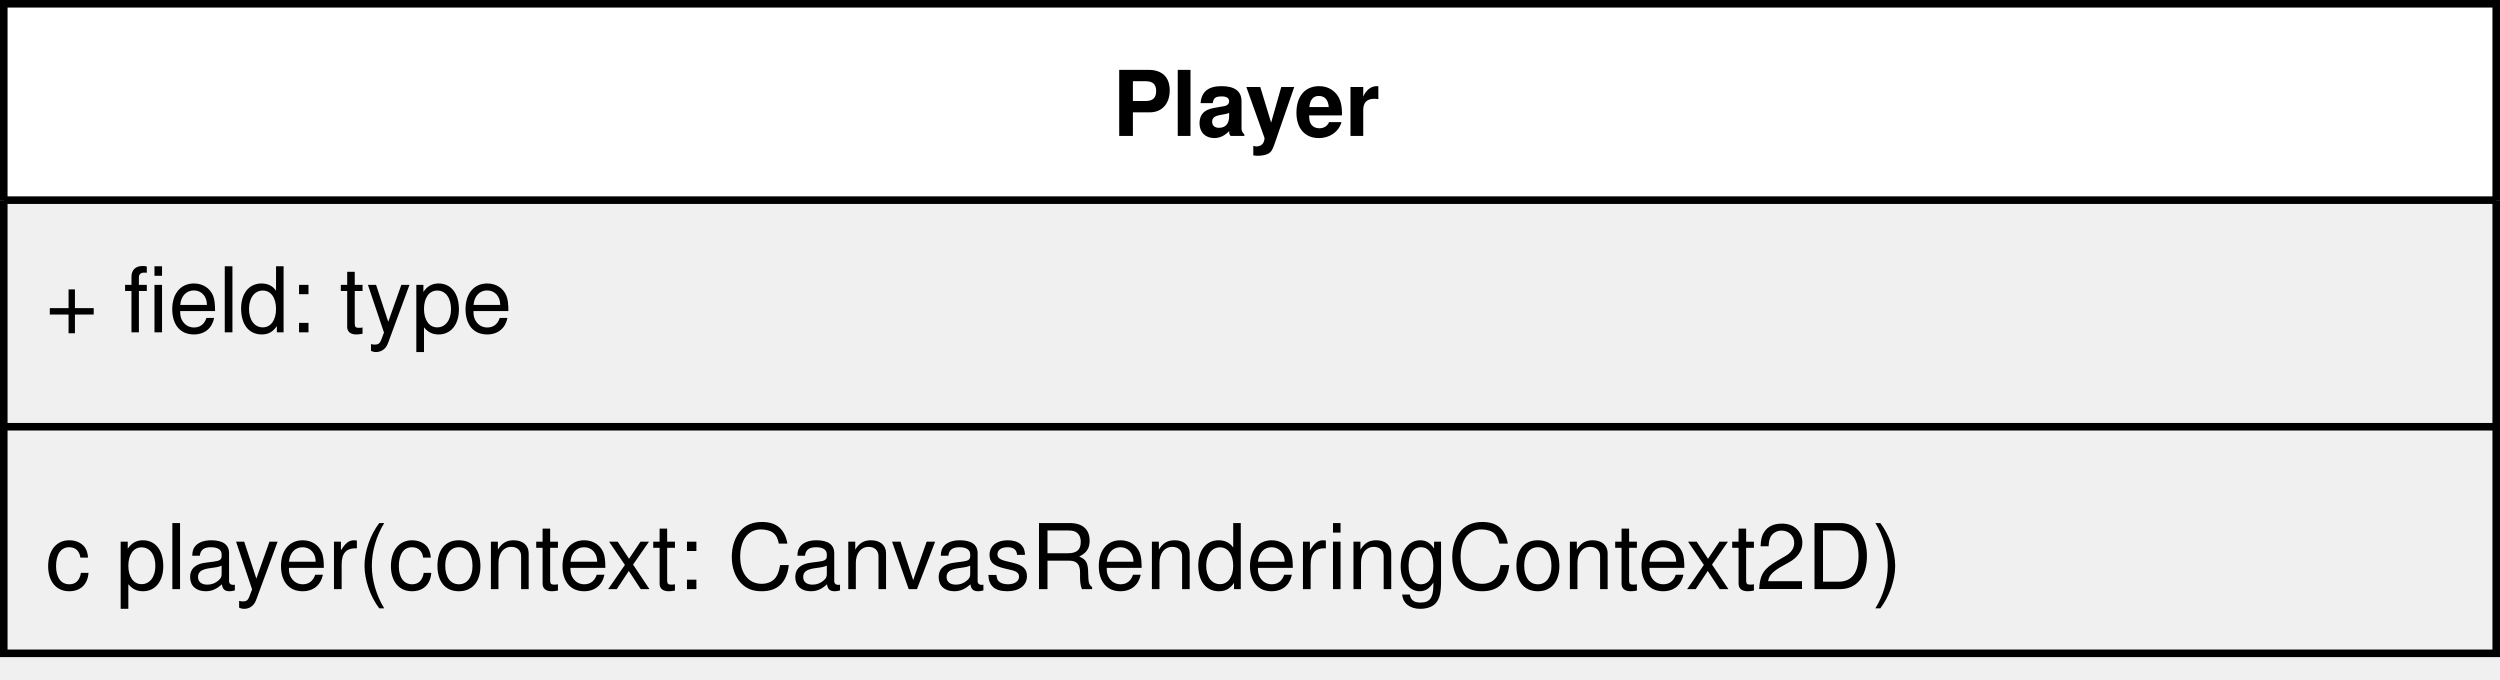
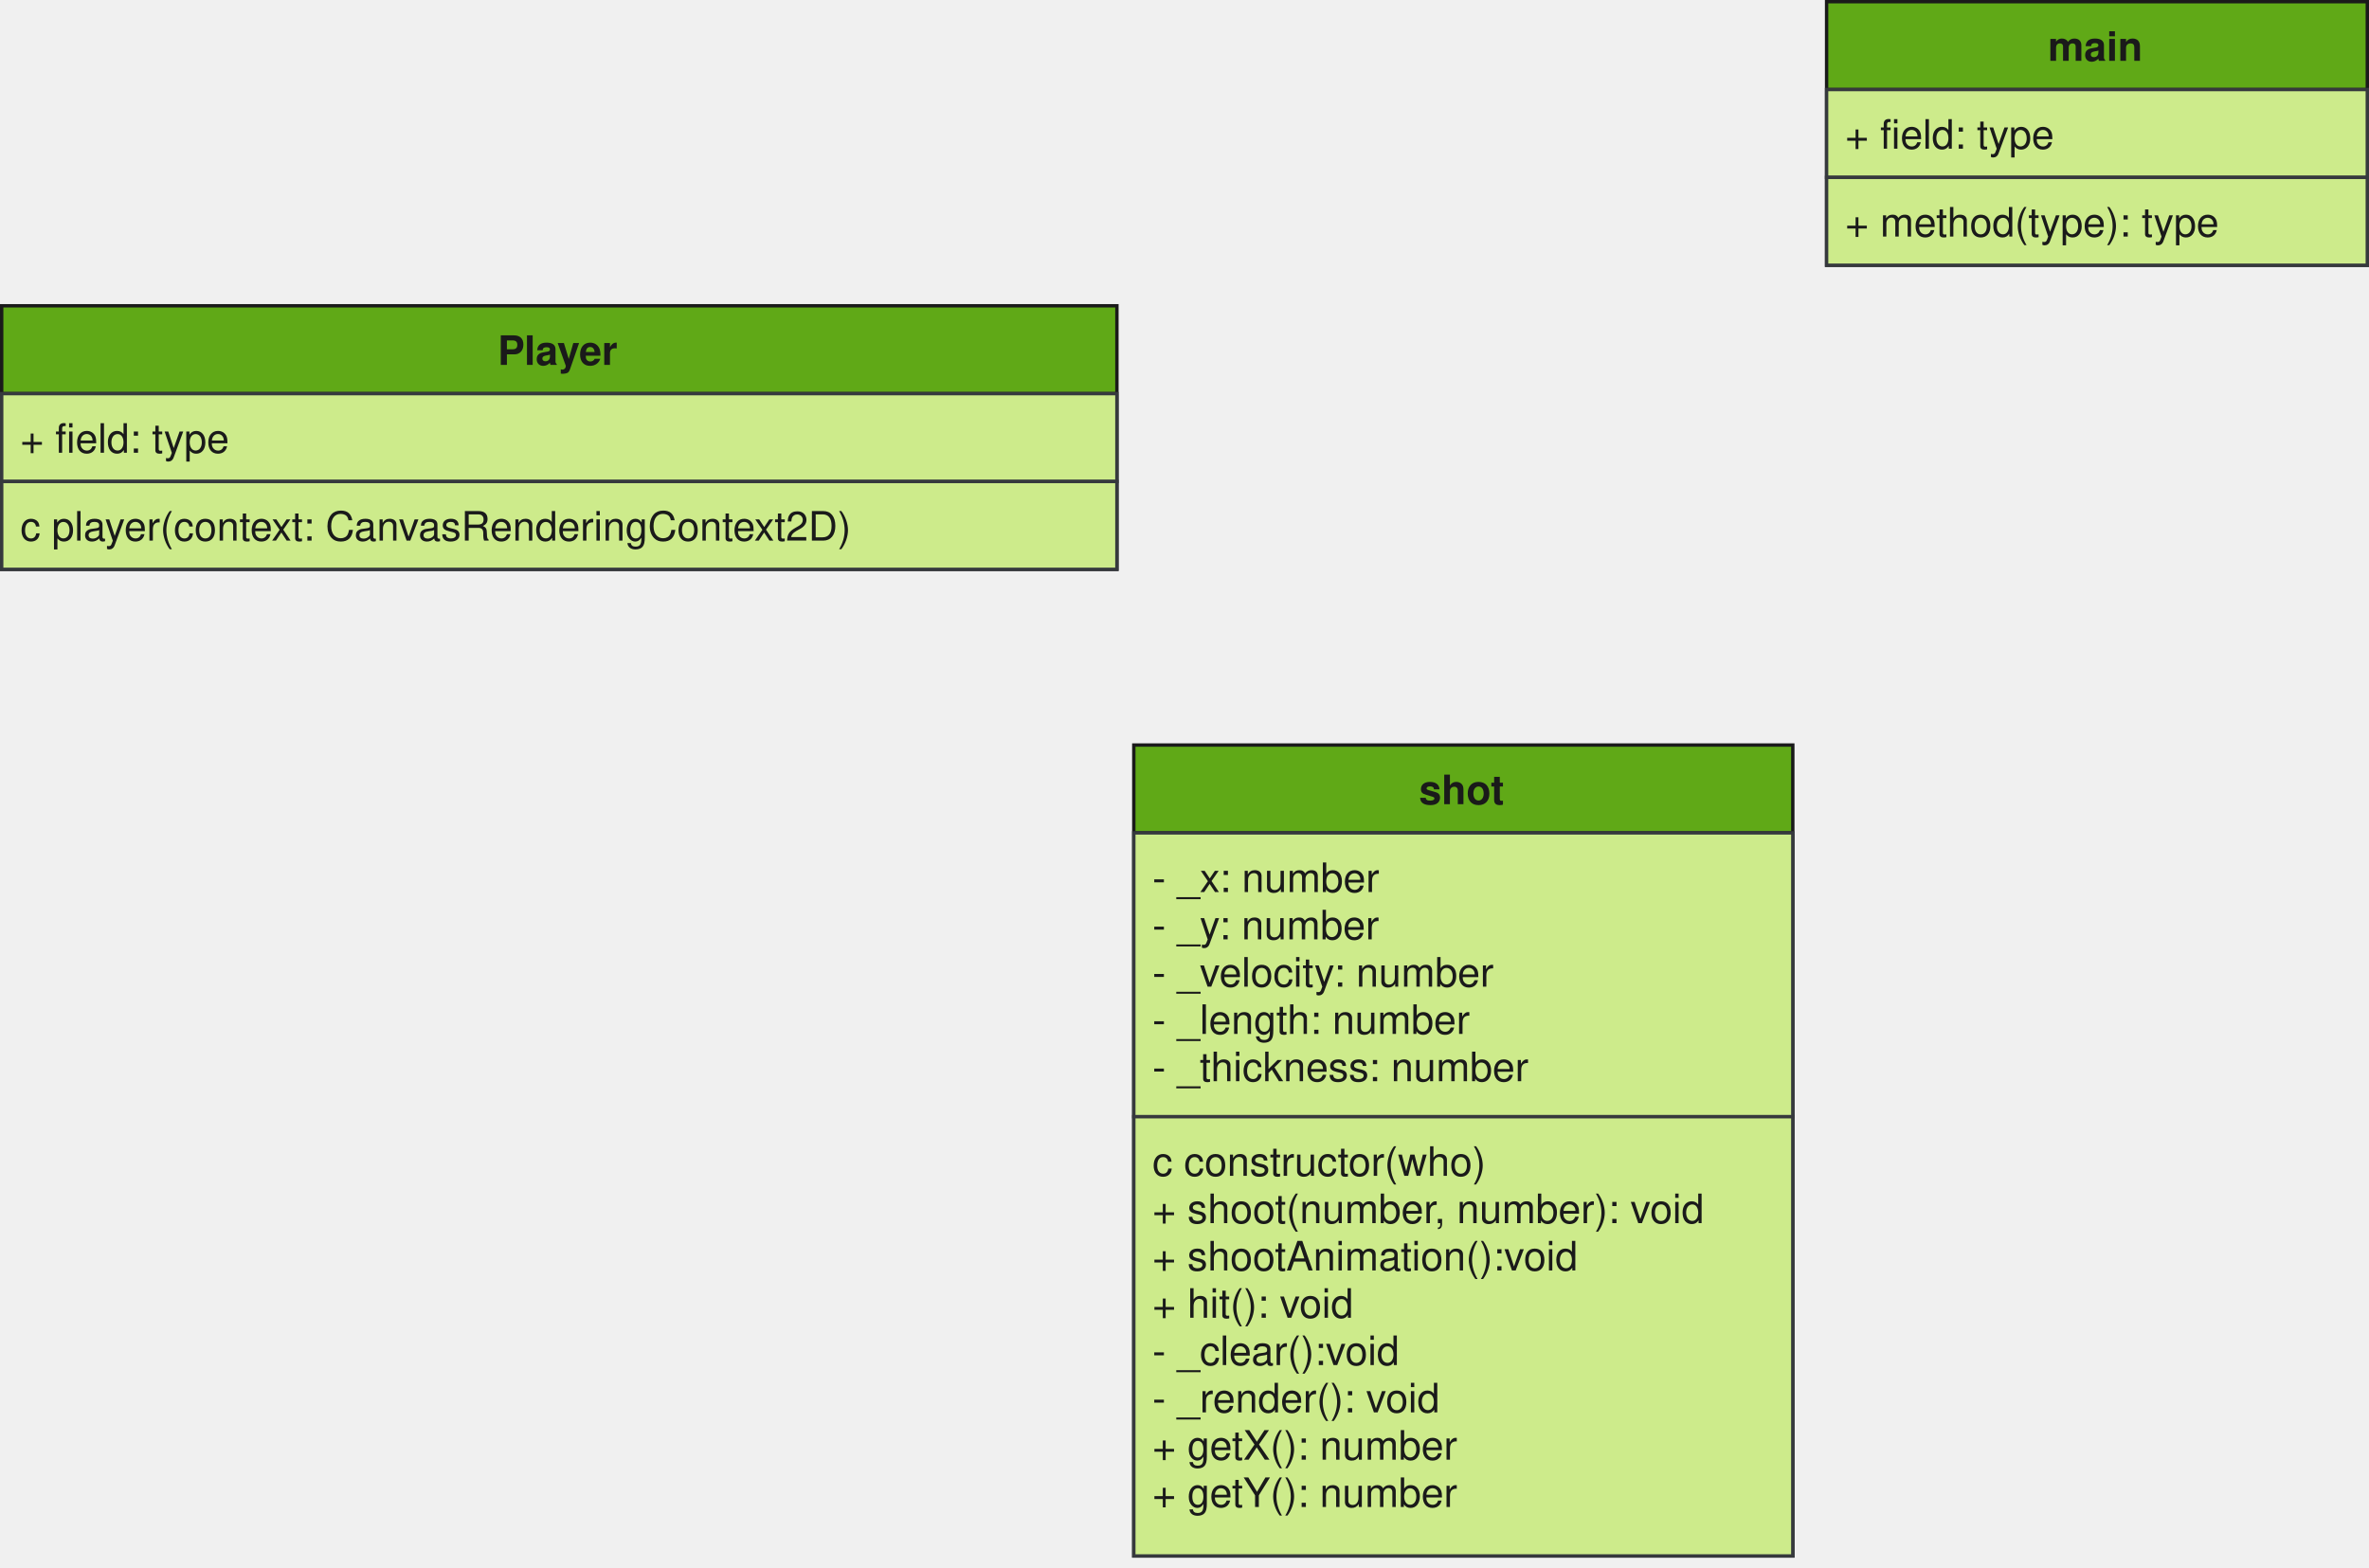
- <svg xmlns="http://www.w3.org/2000/svg" version="1.1" width="331px" height="90px" viewBox="-0.5 -0.5 331 90" content="&lt;mxfile&gt;&lt;diagram id=&quot;eytjVthPBlMdNpsndXKb&quot; name=&quot;Page-1&quot;&gt;7Zbfb5swEMf/GqTtYRM/QtrXQrruIZWiZtKeXbiAVeNDxvlB//qdsQkhpFKUTnuahBTue2fju88dxIvS6vCkWF0+Yw7CC/384EULLwyD6C6mH6O0Vpn5d1YoFM9d0CCs+Ts40XfqlufQjAI1otC8HosZSgmZHmlMKdyPwzYoxk+tWQETYZ0xMVV/81yXVr2P/UH/Cbwo+ycHvvNUrA92QlOyHPcnUvToRalC1PauOqQgTPH6uth1Pz7wHg+mQOprFoR2wY6JrcttJVgLyp1Ot33KzZ5Xgkmykg1KvXaegGwmeCHpPqNn0soo2YHSnKr14Bwaa1Kzkot8yVrcmpM1mmVvvZWUqPg7bcuE25PcSjvw4XwUsTYrSfZJVdBQzKpPNziTntlhFLhkjXZChkKwuuGvxzQqpgouE9QaKxc0raYrsMkQDieSq+4TYAVatRRyOLK3S9ozez80ThQ5rTxpmvu561fXq8Vx6wEn3Tiil+lGE7pemJiG52A6/sHMTVvDBDblpjsICt8gRYFEdSHR0udCnEl9AwjY6A/xNzXLuCyWXcxiNigvLmcjIa3diG4gSp7nIA061Ewzy8lAqZFL3RUlTuii0qX+99iL6eAp2cFg02XClU5RUi6MdxSBmmAPphEu8A2v5ut4hvPrcIZ/AefsAs4zcoJ3RCy5/t0U3IStIgACBk6/DMbFt2DCMpqyjC5wE+wVxAobrjma/ZWNPeP5D5DF4ZUT+Hli8YRYZk7fvWK/0NfJDpqZw5TJHWteQOagqJCp9YWLr/+H83bS8yvftTcMJ5nDV7rznfzXiR7/AA==&lt;/diagram&gt;&lt;/mxfile&gt;">
+ <svg xmlns="http://www.w3.org/2000/svg" version="1.1" width="701px" height="464px" viewBox="-0.5 -0.5 701 464" content="&lt;mxfile&gt;&lt;diagram id=&quot;eytjVthPBlMdNpsndXKb&quot; name=&quot;Page-1&quot;&gt;7Vnbbts4EP0aA85DF7pYjvNoKUn7kGKDpEDbpwUt0RIRiiNQ9K1f36FEyVZEuQ6SLNDAiIGYh8PbzJk5lDzyo3z7WZIi+woJ5SPPSbYj/3rkeZ7j+vhPI7saCbxJDaSSJTXk7oFH9osa0DHoiiW07BgqAK5Y0QVjEILGqoMRKWHTNVsC765akJT2gMeY8D76nSUqq9FZ4OzxL5SlWbOy65ienDTGBigzksDmAPJvRn4kAVT9Ld9GlGvnNX6px90O9LYbk1SoUwZ49YA14StztntOdlSa3aldc+Ryw3JOBLbCJQj1aHpcbBPOUoHfY1wTR/rhmkrF0Ftz06GgQDTOGE/uyA5WemelIvFT0wozkOwXTku4mRO7pTKB96Ydi0c9EmEHUUlLtLlvjus+g76SbcfwjpTKADFwToqSLdpj5ESmTISgFOTNKFiJhCam1cbKMU6IgIOs3OO7c/1XbVzCE7X1LBnnB/jUIVfupR5hPHvb7Y+ub8JZiP0pJ2XZbOGJqjgzjX6sTfi1/+n2ADKx/0whp0ru0MT0fro0PDSJ6Da83Oxp7fsGyw4ofTkz2WQyKW2n3pMNvxi+2bnn97g38kKdjozqfJzrrN4VtEdFPJuyedqf+ld+0vd068mGqJwu1SBNy4LETKR3lc31ZI88mNNrCHDskldkyFiSUFGRRRFFaj7p8BTAhKrcE4T4QSdGzj/BKMAtRdh29238aHOJhBJ4KsKqeFIk64Zqwg6Src8A72QGmIhjcp0U8MbuNQEPegGP9fargjPGWl0HVsc9ImJNygeK2SfR9VHd511fnMnwnmQIvP+PDNMeGXI861l3nCNS0dWjjjAcalNHJThZUB7i1tNqdDOtgNanVhn7gygNy9wA5yxCNahKk2eq5PdFyZ2+UJTMYg94HSQiRee3q/mTZxrYX8222PMcIBxJKIiioXZz2UuF9pgnZcfle2njhyt7Q/X9JB5OX6qNVt69RTm8Ggg4TpRBMtbBvnjDO1Gc0MVs8RH58AZxt8jgu8Xd7T+BlRk+/Z118C/XQQF3esXR4bPaq1TRmwYdnfICiyxeBRaaNgL3AXTR7T80fsLmf9u6NopVvtAvL6Y6EtrvVefuWOeacoiZOmrDqUj1mYctVMbiJ0E1Dw+Nzuo8kDfd7CCLEvhK0bmMTc2pSwSWGyZ0SavaiYTiGxYJaq8hGqHbgojEFJRFm+z/rhRnojGqahHZF566NrUv7LSJkpTeAk/QqU0tEaT4BvfA2kJ3Wkp7L75h2FJ4NnkDpZn0Uieu35FiRFexAjneZHBxwOz6BoJyBGrcMDpq2W2uI2vABaxj5oLlRDEQY21qtcuYGtvnqbIq5pRI2+iqV1avBwbG1/MjV340Br3EbU1+HjE537Nec8/6A/1di6ZY+e/6RyRsIAGwuX+PXkvN/tcI/+Y3&lt;/diagram&gt;&lt;/mxfile&gt;">
  <defs>
-     <clipPath id="mx-clip-4-31-322-26-0">
-       <rect x="4" y="31" width="322" height="26" />
+     <clipPath id="mx-clip-4-121-322-26-0">
+       <rect x="4" y="121" width="322" height="26" />
    </clipPath>
-     <clipPath id="mx-clip-4-65-322-26-0">
-       <rect x="4" y="65" width="322" height="26" />
+     <clipPath id="mx-clip-4-147-322-26-0">
+       <rect x="4" y="147" width="322" height="26" />
+     </clipPath>
+     <clipPath id="mx-clip-544-31-152-26-0">
+       <rect x="544" y="31" width="152" height="26" />
+     </clipPath>
+     <clipPath id="mx-clip-544-57-152-26-0">
+       <rect x="544" y="57" width="152" height="26" />
+     </clipPath>
+     <clipPath id="mx-clip-339-251-187-84-0">
+       <rect x="339" y="251" width="187" height="84" />
+     </clipPath>
+     <clipPath id="mx-clip-339-335-187-130-0">
+       <rect x="339" y="335" width="187" height="130" />
    </clipPath>
  </defs>
  <g>
-     <path d="M 0 26 L 0 0 L 330 0 L 330 26" fill="#ffffff" stroke="#000000" stroke-miterlimit="10" pointer-events="all" />
-     <path d="M 0 26 L 0 86 L 330 86 L 330 26" fill="none" stroke="#000000" stroke-miterlimit="10" pointer-events="none" />
-     <path d="M 0 26 L 330 26" fill="none" stroke="#000000" stroke-miterlimit="10" pointer-events="none" />
-     <g fill="#000000" font-family="Helvetica" font-weight="bold" pointer-events="none" text-anchor="middle" font-size="12px">
-       <text x="164.5" y="17.5">Player</text>
+     <path d="M 0 116 L 0 90 L 330 90 L 330 116" fill="#60a917" stroke="#1a1a1a" stroke-miterlimit="10" pointer-events="all" />
+     <path d="M 0 116 L 0 168 L 330 168 L 330 116" fill="#cdeb8b" stroke="#1a1a1a" stroke-miterlimit="10" pointer-events="all" />
+     <path d="M 0 116 L 330 116" fill="none" stroke="#1a1a1a" stroke-miterlimit="10" pointer-events="all" />
+     <g fill="#1A1A1A" font-family="Helvetica" font-weight="bold" text-anchor="middle" font-size="12px">
+       <text x="164.5" y="107.5">Player</text>
    </g>
-     <g fill="#000000" font-family="Helvetica" pointer-events="none" clip-path="url(#mx-clip-4-31-322-26-0)" font-size="12px">
-       <text x="5.5" y="43.5">+ field: type</text>
+     <rect x="0" y="116" width="330" height="26" fill="#cdeb8b" stroke="#36393d" pointer-events="all" />
+     <g fill="#1A1A1A" font-family="Helvetica" clip-path="url(#mx-clip-4-121-322-26-0)" font-size="12px">
+       <text x="5.5" y="133.5">+ field: type</text>
    </g>
-     <path d="M 0 56 L 330 56" fill="none" stroke="#000000" stroke-miterlimit="10" pointer-events="none" />
-     <g fill="#000000" font-family="Helvetica" pointer-events="none" clip-path="url(#mx-clip-4-65-322-26-0)" font-size="12px">
-       <text x="5.5" y="77.5">c player(context: CanvasRenderingContext2D)</text>
+     <rect x="0" y="142" width="330" height="26" fill="#cdeb8b" stroke="#36393d" pointer-events="all" />
+     <g fill="#1A1A1A" font-family="Helvetica" clip-path="url(#mx-clip-4-147-322-26-0)" font-size="12px">
+       <text x="5.5" y="159.5">c player(context: CanvasRenderingContext2D)</text>
+     </g>
+     <path d="M 540 26 L 540 0 L 700 0 L 700 26" fill="#60a917" stroke="#1a1a1a" stroke-miterlimit="10" pointer-events="all" />
+     <path d="M 540 26 L 540 78 L 700 78 L 700 26" fill="#cdeb8b" stroke="#1a1a1a" stroke-miterlimit="10" pointer-events="all" />
+     <path d="M 540 26 L 700 26" fill="none" stroke="#1a1a1a" stroke-miterlimit="10" pointer-events="all" />
+     <g fill="#1A1A1A" font-family="Helvetica" font-weight="bold" text-anchor="middle" font-size="12px">
+       <text x="619.5" y="17.5">main</text>
+     </g>
+     <rect x="540" y="26" width="160" height="26" fill="#cdeb8b" stroke="#36393d" pointer-events="all" />
+     <g fill="#1A1A1A" font-family="Helvetica" clip-path="url(#mx-clip-544-31-152-26-0)" font-size="12px">
+       <text x="545.5" y="43.5">+ field: type</text>
+     </g>
+     <rect x="540" y="52" width="160" height="26" fill="#cdeb8b" stroke="#36393d" pointer-events="all" />
+     <g fill="#1A1A1A" font-family="Helvetica" clip-path="url(#mx-clip-544-57-152-26-0)" font-size="12px">
+       <text x="545.5" y="69.5">+ method(type): type</text>
+     </g>
+     <path d="M 335 246 L 335 220 L 530 220 L 530 246" fill="#60a917" stroke="#1a1a1a" stroke-miterlimit="10" pointer-events="all" />
+     <path d="M 335 246 L 335 460 L 530 460 L 530 246" fill="#cdeb8b" stroke="#1a1a1a" stroke-miterlimit="10" pointer-events="all" />
+     <path d="M 335 246 L 530 246" fill="none" stroke="#1a1a1a" stroke-miterlimit="10" pointer-events="all" />
+     <g fill="#1A1A1A" font-family="Helvetica" font-weight="bold" text-anchor="middle" font-size="12px">
+       <text x="432" y="237.5">shot</text>
+     </g>
+     <rect x="335" y="246" width="195" height="84" fill="#cdeb8b" stroke="#36393d" pointer-events="all" />
+     <g fill="#1A1A1A" font-family="Helvetica" clip-path="url(#mx-clip-339-251-187-84-0)" font-size="12px">
+       <text x="340.5" y="263.5">- _x: number</text>
+       <text x="340.5" y="277.5">- _y: number</text>
+       <text x="340.5" y="291.5">- _velocity: number</text>
+       <text x="340.5" y="305.5">- _length: number</text>
+       <text x="340.5" y="319.5">- _thickness: number</text>
+     </g>
+     <rect x="335" y="330" width="195" height="130" fill="#cdeb8b" stroke="#36393d" pointer-events="all" />
+     <g fill="#1A1A1A" font-family="Helvetica" clip-path="url(#mx-clip-339-335-187-130-0)" font-size="12px">
+       <text x="340.5" y="347.5">c constructor(who)</text>
+       <text x="340.5" y="361.5">+ shoot(number, number): void</text>
+       <text x="340.5" y="375.5">+ shootAnimation():void</text>
+       <text x="340.5" y="389.5">+ hit(): void</text>
+       <text x="340.5" y="403.5">- _clear():void</text>
+       <text x="340.5" y="417.5">- _render(): void</text>
+       <text x="340.5" y="431.5">+ getX(): number</text>
+       <text x="340.5" y="445.5">+ getY(): number</text>
    </g>
  </g>
</svg>
